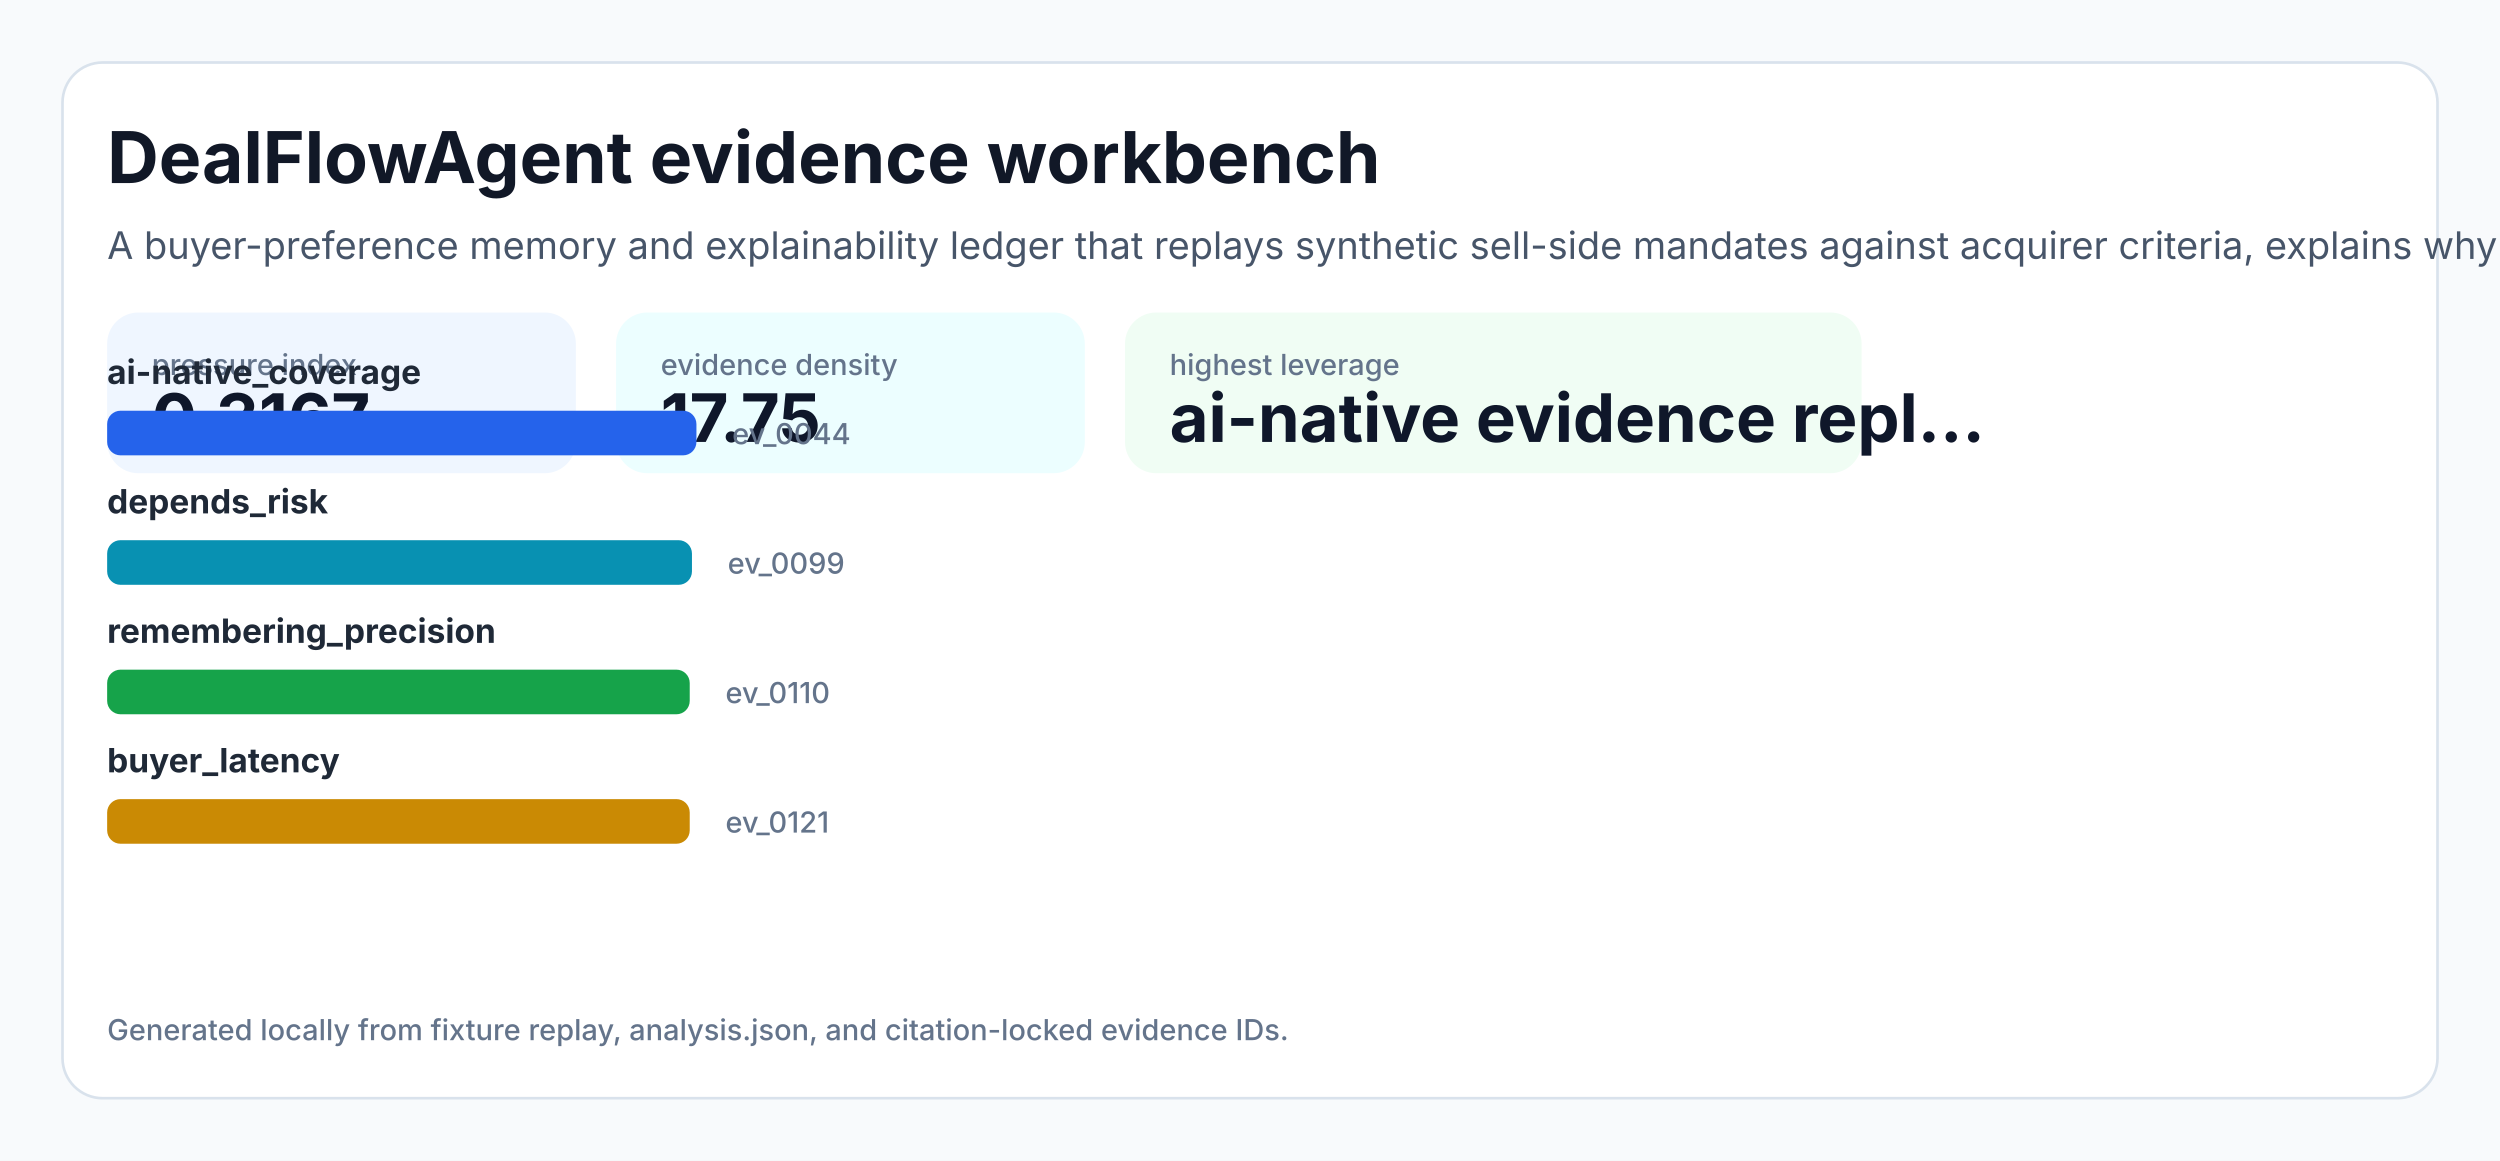
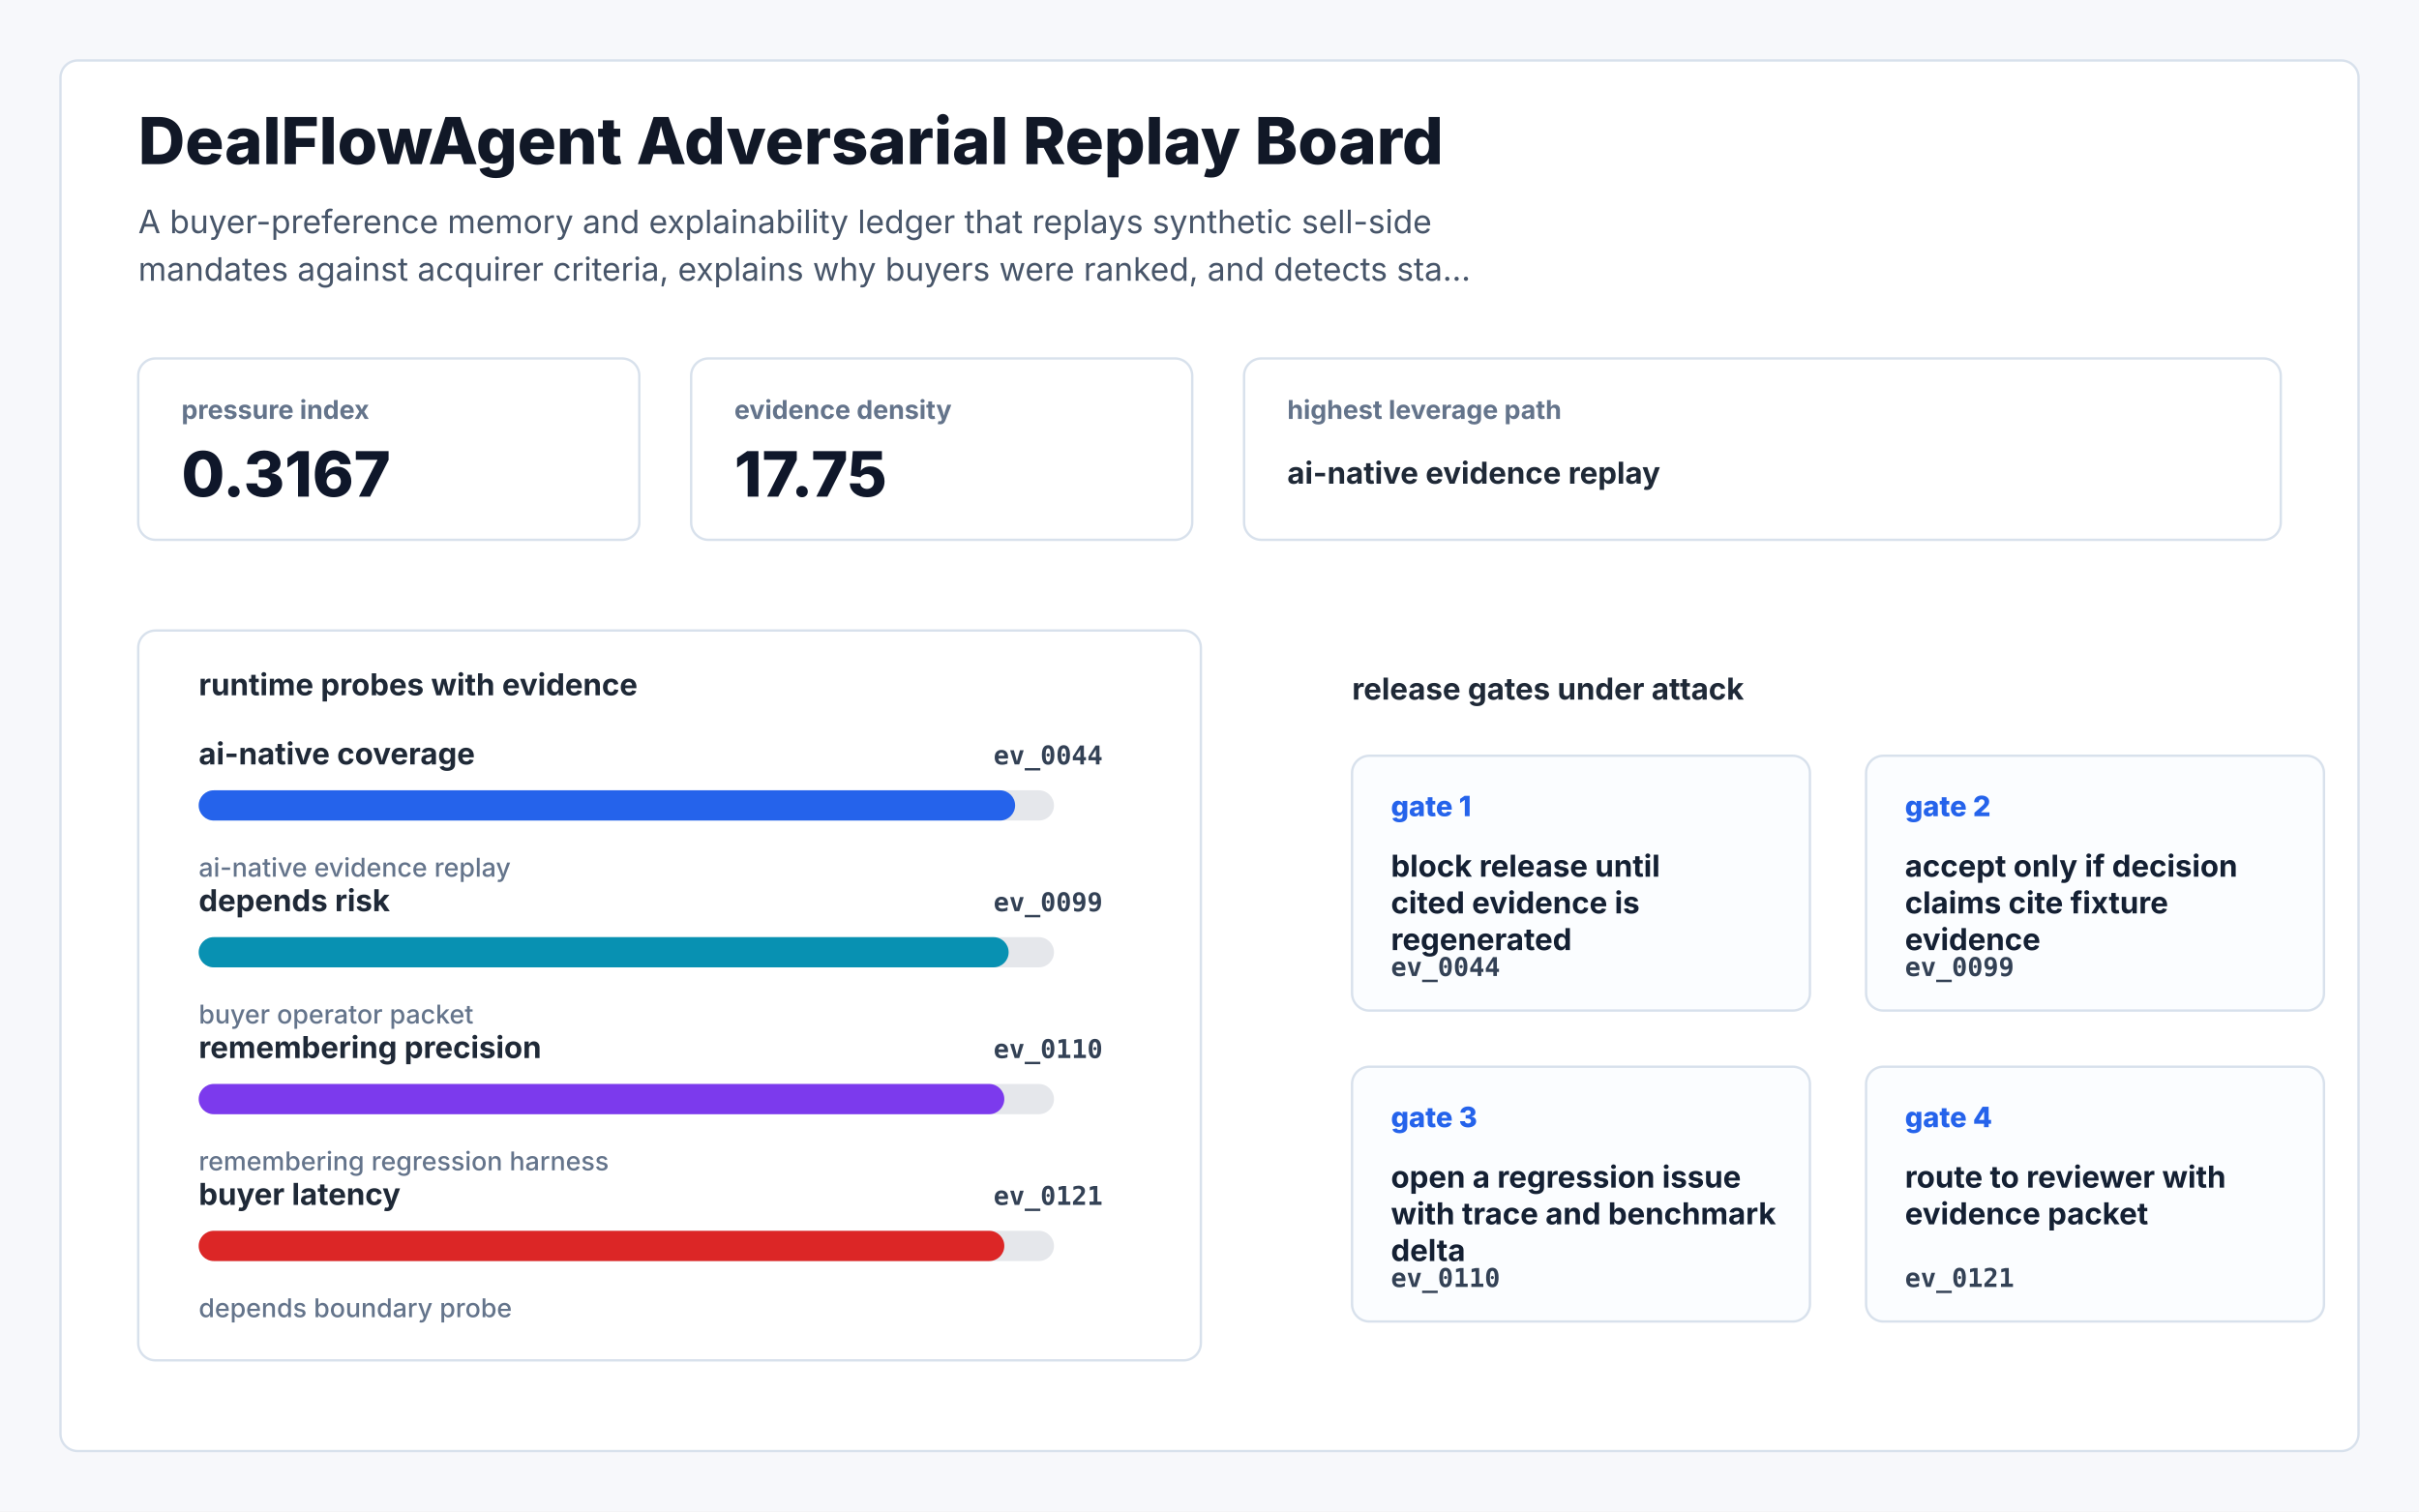
- <svg xmlns="http://www.w3.org/2000/svg" width="1120" height="520" viewBox="0 0 1120 520" role="img" aria-label="DealFlowAgent project working dashboard preview">
+ <svg xmlns="http://www.w3.org/2000/svg" width="1120" height="700" viewBox="0 0 1120 700" role="img" aria-label="DealFlowAgent visual evidence dashboard">
  <defs>
    <style>
-       .bg { fill: #f8fafc; }
-       .panel { fill: #ffffff; stroke: #d9e2ec; stroke-width: 1.2; }
-       .title { font: 700 32px -apple-system, BlinkMacSystemFont, "Segoe UI", sans-serif; fill: #111827; }
-       .sub { font: 400 17px -apple-system, BlinkMacSystemFont, "Segoe UI", sans-serif; fill: #475569; }
-       .label { font: 650 15px -apple-system, BlinkMacSystemFont, "Segoe UI", sans-serif; fill: #1f2937; }
-       .small { font: 500 13px -apple-system, BlinkMacSystemFont, "Segoe UI", sans-serif; fill: #64748b; }
-       .metric { font: 750 30px -apple-system, BlinkMacSystemFont, "Segoe UI", sans-serif; fill: #0f172a; }
+       .bg { fill:#f7f8fb; }
+       .panel { fill:#ffffff; stroke:#d8e1ec; stroke-width:1.1; }
+       .card { fill:#ffffff; stroke:#d8e1ec; stroke-width:1.1; }
+       .actioncard { fill:#fbfdff; stroke:#d8e1ec; stroke-width:1.1; }
+       .title { font:760 30px -apple-system,BlinkMacSystemFont,"Segoe UI",sans-serif; fill:#111827; }
+       .sub { font:420 15px -apple-system,BlinkMacSystemFont,"Segoe UI",sans-serif; fill:#475569; }
+       .label { font:700 14px -apple-system,BlinkMacSystemFont,"Segoe UI",sans-serif; fill:#1f2937; }
+       .caption { font:500 12px -apple-system,BlinkMacSystemFont,"Segoe UI",sans-serif; fill:#64748b; }
+       .small { font:650 12px -apple-system,BlinkMacSystemFont,"Segoe UI",sans-serif; fill:#64748b; }
+       .metric { font:780 29px -apple-system,BlinkMacSystemFont,"Segoe UI",sans-serif; fill:#0f172a; }
+       .rank { font:760 13px -apple-system,BlinkMacSystemFont,"Segoe UI",sans-serif; fill:#2563eb; }
+       .cardtext { font:650 14px -apple-system,BlinkMacSystemFont,"Segoe UI",sans-serif; fill:#142033; }
+       .mono { font:700 12px ui-monospace,SFMono-Regular,Menlo,monospace; fill:#334155; }
    </style>
  </defs>
-   <rect class="bg" width="1120" height="520" rx="0" />
-   <rect class="panel" x="28" y="28" width="1064" height="464" rx="18" />
-   <text class="title" x="48" y="82">DealFlowAgent evidence workbench</text>
-   <text class="sub" x="48" y="116">A buyer-preference memory and explainability ledger that replays synthetic sell-side mandates against acquirer criteria, explains why buyers were ranked, and detects stale or contradictory buyer memory.</text>
-   <rect x="48" y="140" width="210" height="72" rx="14" fill="#eff6ff" />
-   <text class="small" x="68" y="168">pressure index</text>
-   <text class="metric" x="68" y="198">0.3167</text>
-   <rect x="276" y="140" width="210" height="72" rx="14" fill="#ecfeff" />
-   <text class="small" x="296" y="168">evidence density</text>
-   <text class="metric" x="296" y="198">17.75</text>
-   <rect x="504" y="140" width="330" height="72" rx="14" fill="#f0fdf4" />
-   <text class="small" x="524" y="168">highest leverage</text>
-   <text class="metric" x="524" y="198">ai-native evidence repl...</text>
-   <text x="48" y="172" class="label">ai-native_coverage</text>
-   <rect x="48" y="184" width="264" height="20" rx="6" fill="#2563eb" />
-   <text x="328" y="199" class="small">ev_0044</text>
-   <text x="48" y="230" class="label">depends_risk</text>
-   <rect x="48" y="242" width="262" height="20" rx="6" fill="#0891b2" />
-   <text x="326" y="257" class="small">ev_0099</text>
-   <text x="48" y="288" class="label">remembering_precision</text>
-   <rect x="48" y="300" width="261" height="20" rx="6" fill="#16a34a" />
-   <text x="325" y="315" class="small">ev_0110</text>
-   <text x="48" y="346" class="label">buyer_latency</text>
-   <rect x="48" y="358" width="261" height="20" rx="6" fill="#ca8a04" />
-   <text x="325" y="373" class="small">ev_0121</text>
-   <text class="small" x="48" y="466">Generated locally from fixture replay, analysis.json, and citation-locked evidence IDs.</text>
+   <rect class="bg" width="1120" height="700" />
+   <rect class="panel" x="28" y="28" width="1064" height="644" rx="8" />
+   <text class="title" x="64" y="76">DealFlowAgent Adversarial Replay Board</text>
+   <text class="sub" x="64" y="108">
+     <tspan x="64" dy="0">A buyer-preference memory and explainability ledger that replays synthetic sell-side</tspan>
+     <tspan x="64" dy="22">mandates against acquirer criteria, explains why buyers were ranked, and detects sta...</tspan>
+   </text>
+   <rect class="card" x="64" y="166" width="232" height="84" rx="8" />
+   <text class="small" x="84" y="194">pressure index</text>
+   <text class="metric" x="84" y="230">0.3167</text>
+   <rect class="card" x="320" y="166" width="232" height="84" rx="8" />
+   <text class="small" x="340" y="194">evidence density</text>
+   <text class="metric" x="340" y="230">17.75</text>
+   <rect class="card" x="576" y="166" width="480" height="84" rx="8" />
+   <text class="small" x="596" y="194">highest leverage path</text>
+   <text class="label" x="596" y="224">
+     <tspan x="596" dy="0">ai-native evidence replay</tspan>
+   </text>
+   <rect class="card" x="64" y="292" width="492" height="338" rx="8" />
+   <text class="label" x="92" y="322">runtime probes with evidence</text>
+   <text x="92" y="354" class="label">ai-native coverage</text>
+   <text x="460" y="354" class="mono">ev_0044</text>
+   <rect x="92" y="366" width="396" height="14" rx="7" fill="#e5e7eb" />
+   <rect x="92" y="366" width="378" height="14" rx="7" fill="#2563eb" />
+   <text x="92" y="406" class="caption">ai-native evidence replay</text>
+   <text x="92" y="422" class="label">depends risk</text>
+   <text x="460" y="422" class="mono">ev_0099</text>
+   <rect x="92" y="434" width="396" height="14" rx="7" fill="#e5e7eb" />
+   <rect x="92" y="434" width="375" height="14" rx="7" fill="#0891b2" />
+   <text x="92" y="474" class="caption">buyer operator packet</text>
+   <text x="92" y="490" class="label">remembering precision</text>
+   <text x="460" y="490" class="mono">ev_0110</text>
+   <rect x="92" y="502" width="396" height="14" rx="7" fill="#e5e7eb" />
+   <rect x="92" y="502" width="373" height="14" rx="7" fill="#7c3aed" />
+   <text x="92" y="542" class="caption">remembering regression harness</text>
+   <text x="92" y="558" class="label">buyer latency</text>
+   <text x="460" y="558" class="mono">ev_0121</text>
+   <rect x="92" y="570" width="396" height="14" rx="7" fill="#e5e7eb" />
+   <rect x="92" y="570" width="373" height="14" rx="7" fill="#dc2626" />
+   <text x="92" y="610" class="caption">depends boundary probe</text>
+   <text class="label" x="626" y="324">release gates under attack</text>
+   <rect class="actioncard" x="626" y="350" width="212" height="118" rx="8" />
+   <text class="rank" x="644" y="378">gate 1</text>
+   <text class="cardtext" x="644" y="406">
+     <tspan x="644" dy="0">block release until</tspan>
+     <tspan x="644" dy="17">cited evidence is</tspan>
+     <tspan x="644" dy="17">regenerated</tspan>
+   </text>
+   <text class="mono" x="644" y="452">ev_0044</text>
+   <rect class="actioncard" x="864" y="350" width="212" height="118" rx="8" />
+   <text class="rank" x="882" y="378">gate 2</text>
+   <text class="cardtext" x="882" y="406">
+     <tspan x="882" dy="0">accept only if decision</tspan>
+     <tspan x="882" dy="17">claims cite fixture</tspan>
+     <tspan x="882" dy="17">evidence</tspan>
+   </text>
+   <text class="mono" x="882" y="452">ev_0099</text>
+   <rect class="actioncard" x="626" y="494" width="212" height="118" rx="8" />
+   <text class="rank" x="644" y="522">gate 3</text>
+   <text class="cardtext" x="644" y="550">
+     <tspan x="644" dy="0">open a regression issue</tspan>
+     <tspan x="644" dy="17">with trace and benchmark</tspan>
+     <tspan x="644" dy="17">delta</tspan>
+   </text>
+   <text class="mono" x="644" y="596">ev_0110</text>
+   <rect class="actioncard" x="864" y="494" width="212" height="118" rx="8" />
+   <text class="rank" x="882" y="522">gate 4</text>
+   <text class="cardtext" x="882" y="550">
+     <tspan x="882" dy="0">route to reviewer with</tspan>
+     <tspan x="882" dy="17">evidence packet</tspan>
+   </text>
+   <text class="mono" x="882" y="596">ev_0121</text>
</svg>
